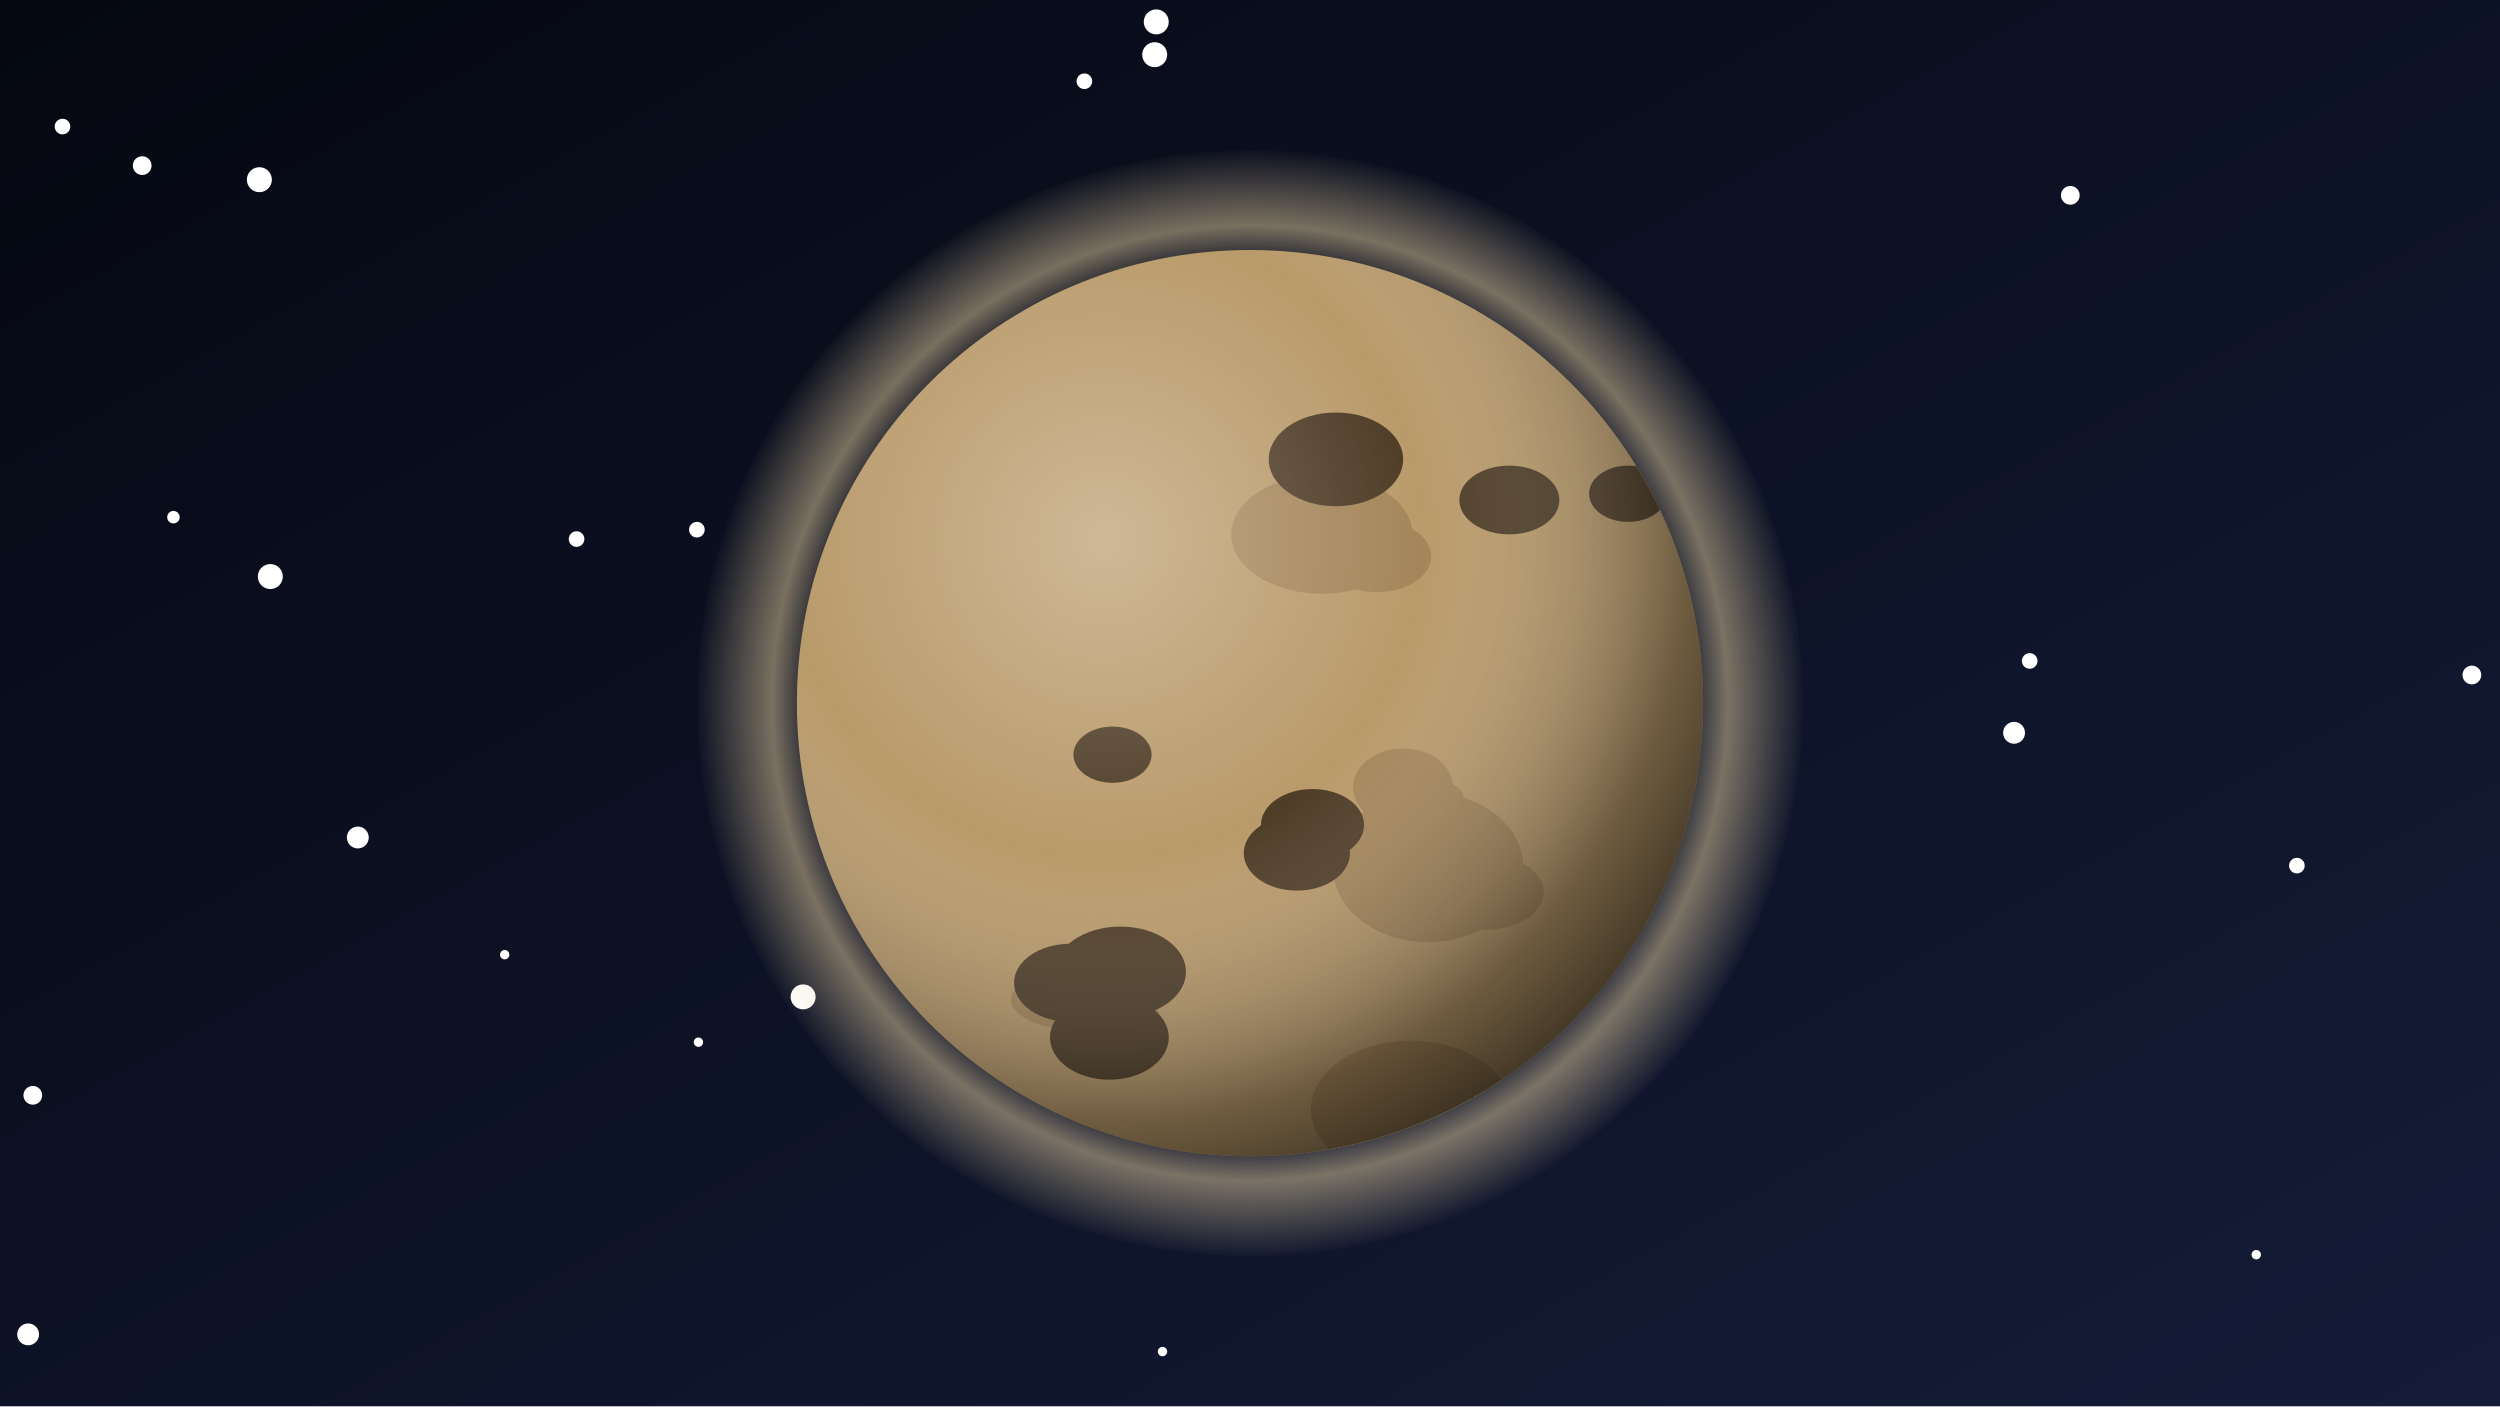
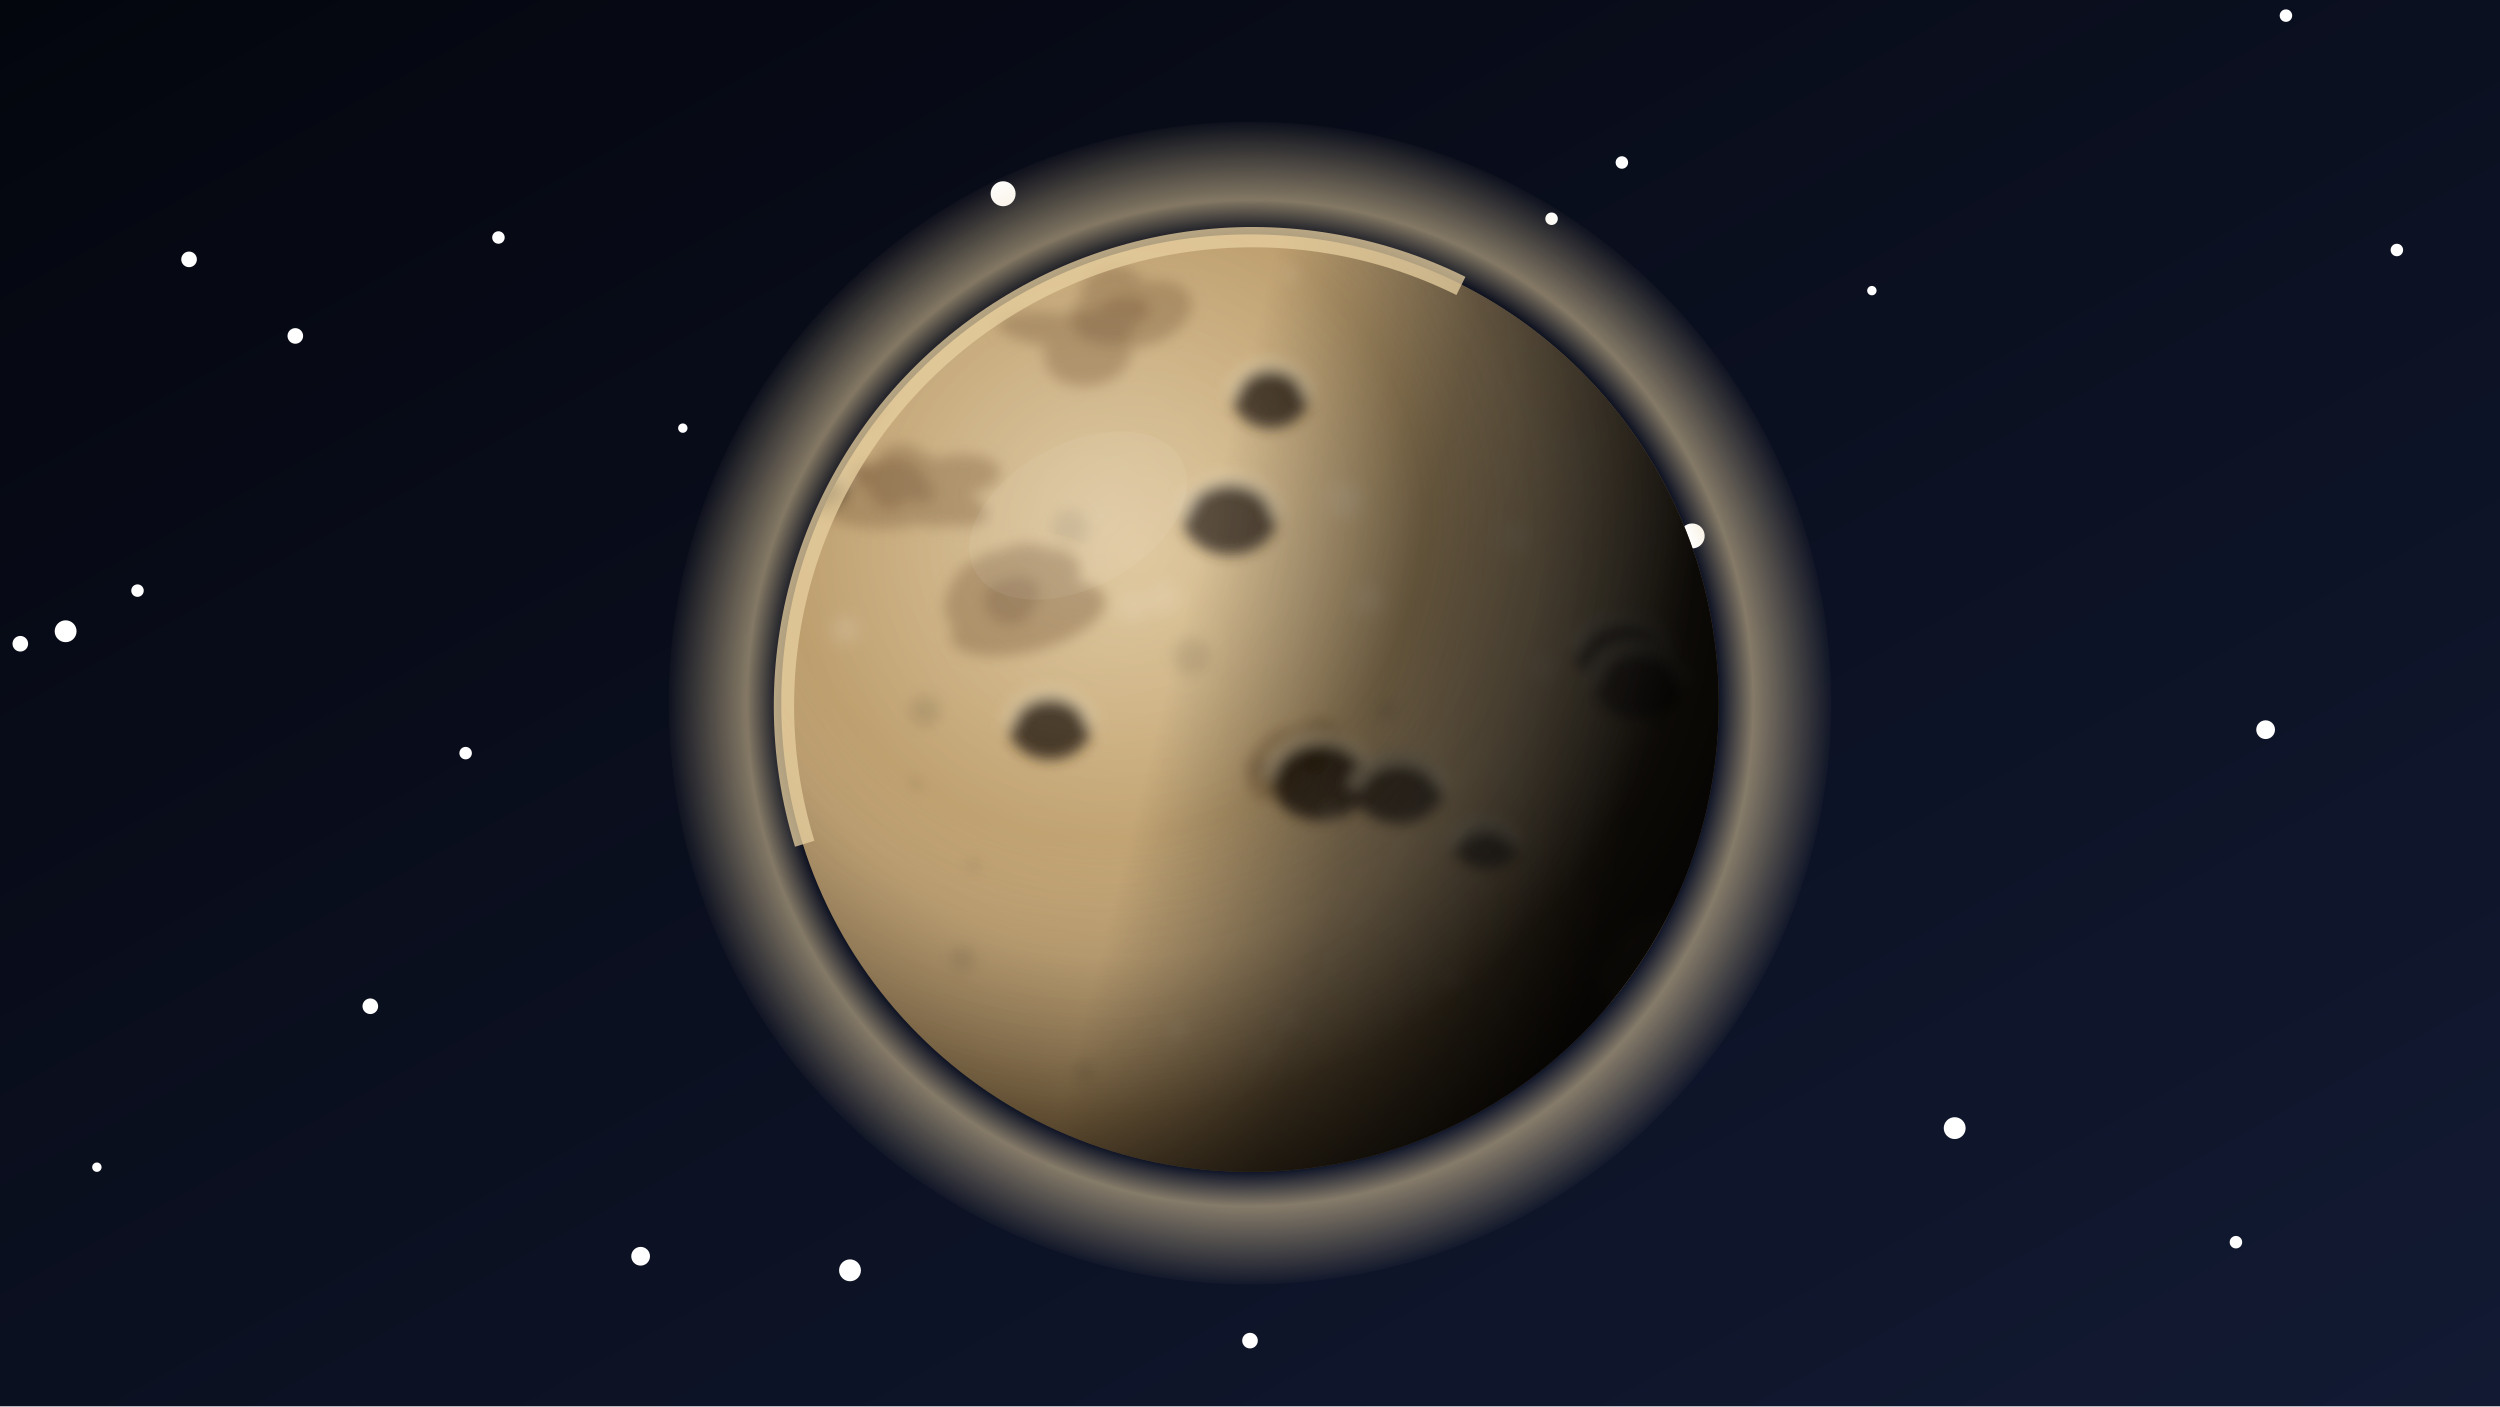
<svg xmlns="http://www.w3.org/2000/svg" viewBox="0 0 160 90" role="img" aria-label="Utapau">
  <style>.tw{animation:tw 3.6s ease-in-out infinite}@keyframes tw{50%{opacity:.2}}
.bob{animation:bob 3.4s ease-in-out infinite}@keyframes bob{50%{transform:translateY(-1.3px)}}
.blink{transform-box:fill-box;transform-origin:center;animation:blink 5s infinite}@keyframes blink{0%,93%,100%{transform:scaleY(1)}96%{transform:scaleY(.1)}}
.glow{animation:glow 1.3s ease-in-out infinite}@keyframes glow{50%{opacity:.72}}
.pulse{animation:pulse 4s ease-in-out infinite}@keyframes pulse{50%{opacity:.55}}
- @media (prefers-reduced-motion:reduce){*{animation:none!important}}.spin{animation:spin 26s linear infinite}.fast{animation-duration:15.6s}@keyframes spin{to{transform:translateX(-58px)}}.lava{animation:lava 2.6s ease-in-out infinite}@keyframes lava{50%{opacity:.35}}</style>
+ @media (prefers-reduced-motion:reduce){*{animation:none!important}}.spin{animation:spin 32s linear infinite}.fast{animation-duration:19.8s}@keyframes spin{to{transform:translateX(-60px)}}.lava{animation:lava 2.4s ease-in-out infinite}@keyframes lava{50%{opacity:.45}}</style>
  <defs>
    <linearGradient id="bg" x1="0" y1="0" x2="1" y2="1">
-       <stop offset="0" stop-color="#050812" />
-       <stop offset="1" stop-color="#141c38" />
+       <stop offset="0" stop-color="#04060e" />
+       <stop offset="1" stop-color="#121a33" />
    </linearGradient>
    <clipPath id="pc">
-       <circle cx="80" cy="45" r="29" />
+       <circle cx="80" cy="45" r="30" />
    </clipPath>
-     <radialGradient id="sh" cx=".34" cy=".32" r=".78">
-       <stop offset="0" stop-color="#fff" stop-opacity=".3" />
-       <stop offset=".45" stop-color="#fff" stop-opacity="0" />
-       <stop offset=".82" stop-color="#000" stop-opacity=".4" />
-       <stop offset="1" stop-color="#000" stop-opacity=".72" />
+     <radialGradient id="pbase" cx=".38" cy=".34" r=".78">
+       <stop offset="0" stop-color="#d8bc8a" />
+       <stop offset=".55" stop-color="#b99a6a" />
+       <stop offset="1" stop-color="#4e3a20" />
    </radialGradient>
+     <radialGradient id="shade" cx=".34" cy=".3" r=".82">
+       <stop offset="0" stop-color="#fff" stop-opacity=".22" />
+       <stop offset=".42" stop-color="#fff" stop-opacity="0" />
+       <stop offset=".78" stop-color="#000" stop-opacity=".25" />
+       <stop offset="1" stop-color="#000" stop-opacity=".7" />
+     </radialGradient>
+     <linearGradient id="term" x1="0" y1="0" x2="1" y2=".25">
+       <stop offset=".5" stop-color="#000" stop-opacity="0" />
+       <stop offset=".72" stop-color="#000" stop-opacity=".5" />
+       <stop offset="1" stop-color="#000" stop-opacity=".88" />
+     </linearGradient>
+     <linearGradient id="nightG" x1="0" y1="0" x2="1" y2=".25">
+       <stop offset=".55" stop-color="#000" />
+       <stop offset=".8" stop-color="#fff" />
+     </linearGradient>
+     <mask id="night">
+       <rect x="50" y="15" width="60" height="60" fill="url(#nightG)" />
+     </mask>
    <radialGradient id="atm" cx=".5" cy=".5" r=".5">
-       <stop offset=".78" stop-color="#e8d0a0" stop-opacity="0" />
-       <stop offset=".86" stop-color="#e8d0a0" stop-opacity=".5" />
+       <stop offset=".8" stop-color="#e8d0a0" stop-opacity="0" />
+       <stop offset=".86" stop-color="#e8d0a0" stop-opacity=".55" />
      <stop offset="1" stop-color="#e8d0a0" stop-opacity="0" />
    </radialGradient>
+     <filter id="soft" x="-10%" y="-10%" width="120%" height="120%">
+       <feGaussianBlur stdDeviation=".45" />
+     </filter>
+     <filter id="cloudF" x="-10%" y="-20%" width="120%" height="140%">
+       <feGaussianBlur stdDeviation="1" />
+     </filter>
+     <filter id="glowF" x="-30%" y="-30%" width="160%" height="160%">
+       <feGaussianBlur stdDeviation="1.3" />
+     </filter>
+     <g id="surf">
+       <ellipse cx="107.5" cy="63.8" rx="2.7" ry="2.9" fill="#a5865a" transform="rotate(-19 108.1 62.2)" />
+       <ellipse cx="106.5" cy="64.2" rx="2.3" ry="2.7" fill="#a5865a" transform="rotate(11 108.1 62.2)" />
+       <ellipse cx="109.5" cy="63.1" rx="4.2" ry="2.3" fill="#a5865a" transform="rotate(-12 108.1 62.2)" />
+       <ellipse cx="108.3" cy="60.3" rx="4.6" ry="2" fill="#a5865a" transform="rotate(-8 108.1 62.2)" />
+       <ellipse cx="111.9" cy="62.8" rx="2.2" ry="2.7" fill="#a5865a" transform="rotate(10 108.1 62.2)" />
+       <ellipse cx="108.7" cy="62.1" rx="2.4" ry="1.8" fill="#a5865a" transform="rotate(6 108.1 62.2)" />
+       <ellipse cx="106.5" cy="63.4" rx="4" ry="2.8" fill="#a5865a" transform="rotate(10 108.1 62.2)" />
+       <ellipse cx="109.5" cy="61.4" rx="2.3" ry="0.8" fill="#8f7048" transform="rotate(-17 109.5 61.4)" />
+       <ellipse cx="108.9" cy="61.5" rx="1.4" ry="1.2" fill="#8f7048" transform="rotate(3 109.5 61.4)" />
+       <ellipse cx="111.5" cy="61.9" rx="1.7" ry="1.1" fill="#8f7048" transform="rotate(9 109.5 61.4)" />
+       <ellipse cx="109.6" cy="61.7" rx="2.2" ry="1.3" fill="#8f7048" transform="rotate(8 109.5 61.4)" />
+       <ellipse cx="67.7" cy="21.5" rx="3.8" ry="1.1" fill="#a5865a" transform="rotate(7 70.6 20.6)" />
+       <ellipse cx="71.1" cy="19" rx="2.2" ry="2.1" fill="#a5865a" transform="rotate(9 70.6 20.6)" />
+       <ellipse cx="69.3" cy="22.4" rx="2.8" ry="2.1" fill="#a5865a" transform="rotate(-10 70.6 20.6)" />
+       <ellipse cx="72.4" cy="20.2" rx="2.5" ry="1.1" fill="#a5865a" transform="rotate(-6 70.6 20.6)" />
+       <ellipse cx="73.1" cy="20.9" rx="3.3" ry="2" fill="#a5865a" transform="rotate(-18 70.6 20.6)" />
+       <ellipse cx="72.6" cy="20.6" rx="2.4" ry="1.2" fill="#a5865a" transform="rotate(-9 70.6 20.6)" />
+       <ellipse cx="71.8" cy="20" rx="3.4" ry="1.3" fill="#a5865a" transform="rotate(-8 70.6 20.6)" />
+       <ellipse cx="70.9" cy="21.2" rx="1.7" ry="1" fill="#8f7048" transform="rotate(8 71.5 20.7)" />
+       <ellipse cx="70.1" cy="20.3" rx="1.6" ry="0.6" fill="#8f7048" transform="rotate(-5 71.5 20.7)" />
+       <ellipse cx="72" cy="20" rx="1.7" ry="1" fill="#8f7048" transform="rotate(-6 71.5 20.7)" />
+       <ellipse cx="70.3" cy="20.5" rx="1.5" ry="0.9" fill="#8f7048" transform="rotate(-17 71.5 20.7)" />
+       <ellipse cx="64.8" cy="38.7" rx="3" ry="1.9" fill="#a5865a" transform="rotate(10 64 38.3)" />
+       <ellipse cx="64" cy="38.2" rx="3.3" ry="1.8" fill="#a5865a" transform="rotate(-16 64 38.3)" />
+       <ellipse cx="65.7" cy="37.7" rx="3" ry="3" fill="#a5865a" transform="rotate(3 64 38.3)" />
+       <ellipse cx="65" cy="37.8" rx="4.5" ry="2.1" fill="#a5865a" transform="rotate(-18 64 38.3)" />
+       <ellipse cx="64.1" cy="38.2" rx="2.4" ry="2.2" fill="#a5865a" transform="rotate(20 64 38.3)" />
+       <ellipse cx="64.3" cy="38" rx="3" ry="2.7" fill="#a5865a" transform="rotate(-14 64 38.3)" />
+       <ellipse cx="65.4" cy="40" rx="5.1" ry="2.1" fill="#a5865a" transform="rotate(-15 64 38.3)" />
+       <ellipse cx="62.4" cy="38.3" rx="1.5" ry="1.6" fill="#8f7048" transform="rotate(9 63.6 38.2)" />
+       <ellipse cx="64.9" cy="37.5" rx="1.7" ry="0.9" fill="#8f7048" transform="rotate(-6 63.6 38.2)" />
+       <ellipse cx="63.3" cy="38" rx="1.9" ry="1.5" fill="#8f7048" transform="rotate(4 63.6 38.2)" />
+       <ellipse cx="63.1" cy="37.8" rx="2.3" ry="0.8" fill="#8f7048" transform="rotate(-2 63.6 38.2)" />
+       <ellipse cx="82.4" cy="48.5" rx="1.9" ry="1.2" fill="#a5865a" transform="rotate(-14 82.5 48.5)" />
+       <ellipse cx="81.7" cy="49.6" rx="1.6" ry="2" fill="#a5865a" transform="rotate(19 82.5 48.5)" />
+       <ellipse cx="84.6" cy="48.5" rx="1.6" ry="1.9" fill="#a5865a" transform="rotate(-17 82.5 48.5)" />
+       <ellipse cx="82.5" cy="48.5" rx="2" ry="1.8" fill="#a5865a" transform="rotate(18 82.5 48.5)" />
+       <ellipse cx="83.9" cy="49.1" rx="1.5" ry="1.2" fill="#a5865a" transform="rotate(12 82.5 48.5)" />
+       <ellipse cx="84.2" cy="48.2" rx="3.2" ry="2" fill="#a5865a" transform="rotate(11 82.5 48.5)" />
+       <ellipse cx="83" cy="48.8" rx="2.2" ry="1.8" fill="#a5865a" transform="rotate(-6 82.5 48.5)" />
+       <ellipse cx="83.3" cy="48.3" rx="1.4" ry="0.8" fill="#8f7048" transform="rotate(-9 83 48.6)" />
+       <ellipse cx="84" cy="48" rx="1.4" ry="0.6" fill="#8f7048" transform="rotate(-2 83 48.6)" />
+       <ellipse cx="83" cy="48.5" rx="0.9" ry="0.9" fill="#8f7048" transform="rotate(7 83 48.6)" />
+       <ellipse cx="82.4" cy="48.6" rx="0.9" ry="0.5" fill="#8f7048" transform="rotate(-12 83 48.6)" />
+       <ellipse cx="63.6" cy="38.2" rx="2.9" ry="2.7" fill="#a5865a" transform="rotate(-5 65.1 38.4)" />
+       <ellipse cx="65.5" cy="38.2" rx="2.6" ry="2.5" fill="#a5865a" transform="rotate(-4 65.1 38.4)" />
+       <ellipse cx="64.2" cy="37.9" rx="3" ry="2.3" fill="#a5865a" transform="rotate(-3 65.1 38.4)" />
+       <ellipse cx="65.1" cy="38.1" rx="2.4" ry="2.6" fill="#a5865a" transform="rotate(17 65.1 38.4)" />
+       <ellipse cx="65.1" cy="38.3" rx="3" ry="1.6" fill="#a5865a" transform="rotate(4 65.1 38.4)" />
+       <ellipse cx="65.4" cy="38.9" rx="3.8" ry="2.1" fill="#a5865a" transform="rotate(9 65.1 38.4)" />
+       <ellipse cx="64.7" cy="38.5" rx="4.3" ry="2.1" fill="#a5865a" transform="rotate(-9 65.1 38.4)" />
+       <ellipse cx="64.7" cy="38.4" rx="1.4" ry="1.2" fill="#8f7048" transform="rotate(12 64.6 38.5)" />
+       <ellipse cx="64.6" cy="38.7" rx="1.6" ry="1.3" fill="#8f7048" transform="rotate(13 64.6 38.5)" />
+       <ellipse cx="64.3" cy="38.3" rx="1.3" ry="1.3" fill="#8f7048" transform="rotate(-8 64.6 38.5)" />
+       <ellipse cx="65.2" cy="38.1" rx="1.5" ry="1.2" fill="#8f7048" transform="rotate(-8 64.6 38.5)" />
+       <ellipse cx="56.1" cy="31.2" rx="3.3" ry="1.7" fill="#a5865a" transform="rotate(-14 58.2 31.5)" />
+       <ellipse cx="61.4" cy="30.7" rx="2.7" ry="1.3" fill="#a5865a" transform="rotate(-5 58.2 31.5)" />
+       <ellipse cx="58.7" cy="30.9" rx="2.4" ry="2" fill="#a5865a" transform="rotate(15 58.2 31.5)" />
+       <ellipse cx="55.9" cy="32.6" rx="3.9" ry="1.4" fill="#a5865a" transform="rotate(5 58.2 31.5)" />
+       <ellipse cx="59.4" cy="31.8" rx="2.6" ry="1.6" fill="#a5865a" transform="rotate(12 58.2 31.5)" />
+       <ellipse cx="58" cy="30.4" rx="2" ry="2.1" fill="#a5865a" transform="rotate(-15 58.2 31.5)" />
+       <ellipse cx="60.6" cy="31.7" rx="2.8" ry="1.2" fill="#a5865a" transform="rotate(15 58.2 31.5)" />
+       <ellipse cx="58.7" cy="30.8" rx="1.2" ry="0.8" fill="#8f7048" transform="rotate(18 56.9 31.1)" />
+       <ellipse cx="57.4" cy="30.4" rx="1.8" ry="1.2" fill="#8f7048" transform="rotate(19 56.9 31.1)" />
+       <ellipse cx="55.8" cy="30.9" rx="1.7" ry="0.8" fill="#8f7048" transform="rotate(18 56.9 31.1)" />
+       <ellipse cx="56.9" cy="31.4" rx="1.3" ry="1.2" fill="#8f7048" transform="rotate(-17 56.9 31.1)" />
+       <ellipse cx="78.7" cy="33.1" rx="3" ry="2.4" fill="#3e2e1c" />
+       <path d="M75.7 33.1 A3 2.4 0 0 1 81.7 33.1" stroke="#e6d0a6" stroke-width=".7" fill="none" opacity=".7" />
+       <ellipse cx="95.1" cy="54" rx="2.1" ry="1.6" fill="#3e2e1c" />
+       <path d="M93 54 A2.1 1.6 0 0 1 97.1 54" stroke="#e6d0a6" stroke-width=".7" fill="none" opacity=".7" />
+       <ellipse cx="84.5" cy="49.9" rx="3.2" ry="2.6" fill="#3e2e1c" />
+       <path d="M81.2 49.9 A3.2 2.6 0 0 1 87.7 49.9" stroke="#e6d0a6" stroke-width=".7" fill="none" opacity=".7" />
+       <ellipse cx="51.7" cy="22.1" rx="2.7" ry="2.2" fill="#3e2e1c" />
+       <path d="M49 22.1 A2.7 2.2 0 0 1 54.4 22.1" stroke="#e6d0a6" stroke-width=".7" fill="none" opacity=".7" />
+       <ellipse cx="103.9" cy="41.6" rx="3.1" ry="2.5" fill="#3e2e1c" />
+       <path d="M100.8 41.6 A3.1 2.5 0 0 1 106.9 41.6" stroke="#e6d0a6" stroke-width=".7" fill="none" opacity=".7" />
+       <ellipse cx="89.5" cy="50.4" rx="2.9" ry="2.3" fill="#3e2e1c" />
+       <path d="M86.7 50.4 A2.9 2.3 0 0 1 92.4 50.4" stroke="#e6d0a6" stroke-width=".7" fill="none" opacity=".7" />
+       <ellipse cx="53.6" cy="25.2" rx="2.8" ry="2.3" fill="#3e2e1c" />
+       <path d="M50.8 25.2 A2.8 2.3 0 0 1 56.5 25.2" stroke="#e6d0a6" stroke-width=".7" fill="none" opacity=".7" />
+       <ellipse cx="67.2" cy="46.5" rx="2.6" ry="2.1" fill="#3e2e1c" />
+       <path d="M64.6 46.5 A2.6 2.1 0 0 1 69.8 46.5" stroke="#e6d0a6" stroke-width=".7" fill="none" opacity=".7" />
+       <ellipse cx="53.5" cy="25.1" rx="2" ry="1.6" fill="#3e2e1c" />
+       <path d="M51.4 25.1 A2 1.6 0 0 1 55.5 25.1" stroke="#e6d0a6" stroke-width=".7" fill="none" opacity=".7" />
+       <ellipse cx="104.8" cy="43.7" rx="2.8" ry="2.3" fill="#3e2e1c" />
+       <path d="M102 43.7 A2.8 2.3 0 0 1 107.7 43.7" stroke="#e6d0a6" stroke-width=".7" fill="none" opacity=".7" />
+       <ellipse cx="52.1" cy="31" rx="2.2" ry="1.7" fill="#3e2e1c" />
+       <path d="M49.9 31 A2.2 1.7 0 0 1 54.2 31" stroke="#e6d0a6" stroke-width=".7" fill="none" opacity=".7" />
+       <ellipse cx="81.3" cy="25.4" rx="2.4" ry="2" fill="#3e2e1c" />
+       <path d="M78.9 25.4 A2.4 2 0 0 1 83.7 25.4" stroke="#e6d0a6" stroke-width=".7" fill="none" opacity=".7" />
+       <circle cx="76.3" cy="32.2" r="0.5" fill="#fff" opacity="0.1" />
+       <circle cx="92.9" cy="62.6" r="0.7" fill="#fff" opacity="0.1" />
+       <circle cx="75.4" cy="65.9" r="0.5" fill="#fff" opacity="0.1" />
+       <circle cx="106.4" cy="64.4" r="0.9" fill="#000" opacity="0.1" />
+       <circle cx="68.5" cy="33.8" r="1.2" fill="#000" opacity="0.1" />
+       <circle cx="96.9" cy="34.4" r="1.1" fill="#fff" opacity="0.1" />
+       <circle cx="54.1" cy="40.3" r="1" fill="#fff" opacity="0.1" />
+       <circle cx="74.5" cy="38.3" r="1.1" fill="#fff" opacity="0.1" />
+       <circle cx="81.1" cy="67.3" r="0.3" fill="#fff" opacity="0.1" />
+       <circle cx="59.2" cy="45.5" r="1" fill="#000" opacity="0.1" />
+       <circle cx="107.6" cy="42.3" r="0.4" fill="#000" opacity="0.1" />
+       <circle cx="90.7" cy="16.2" r="1" fill="#fff" opacity="0.1" />
+       <circle cx="69.4" cy="68.6" r="0.6" fill="#000" opacity="0.1" />
+       <circle cx="87.6" cy="38.4" r="1" fill="#fff" opacity="0.1" />
+       <circle cx="82.6" cy="17.5" r="0.5" fill="#fff" opacity="0.1" />
+       <circle cx="80.7" cy="49.2" r="0.8" fill="#000" opacity="0.1" />
+       <circle cx="76.2" cy="42" r="1.2" fill="#000" opacity="0.1" />
+       <circle cx="65.1" cy="72.2" r="0.5" fill="#000" opacity="0.1" />
+       <circle cx="58.6" cy="50.2" r="0.4" fill="#000" opacity="0.1" />
+       <circle cx="85.1" cy="52" r="0.5" fill="#fff" opacity="0.1" />
+       <circle cx="86.1" cy="32" r="1.2" fill="#fff" opacity="0.1" />
+       <circle cx="62.3" cy="55.4" r="0.4" fill="#000" opacity="0.1" />
+       <circle cx="82.7" cy="65.3" r="0.5" fill="#fff" opacity="0.1" />
+       <circle cx="88.8" cy="45.5" r="0.6" fill="#000" opacity="0.1" />
+       <circle cx="98.8" cy="42.7" r="0.9" fill="#fff" opacity="0.1" />
+       <circle cx="108.5" cy="25.5" r="0.8" fill="#000" opacity="0.1" />
+       <circle cx="61.6" cy="61.4" r="0.8" fill="#000" opacity="0.1" />
+       <circle cx="84.2" cy="48.8" r="0.8" fill="#000" opacity="0.1" />
+       <circle cx="91.2" cy="74.8" r="0.4" fill="#000" opacity="0.1" />
+       <circle cx="72.5" cy="38.8" r="1" fill="#fff" opacity="0.1" />
+     </g>
  </defs>
  <rect width="160" height="90" fill="url(#bg)" />
-   <circle class="tw" cx="129.9" cy="42.3" r="0.5" fill="#fff" style="animation-delay:-2.3s" />
-   <circle class="tw" cx="69.4" cy="5.2" r="0.5" fill="#fff" style="animation-delay:-3.8s" />
-   <circle class="tw" cx="97.2" cy="27.9" r="0.6" fill="#fff" style="animation-delay:-1.6s" />
-   <circle class="tw" cx="32.3" cy="61.1" r="0.3" fill="#fff" style="animation-delay:-1.9s" />
-   <circle class="tw" cx="81" cy="49.3" r="0.6" fill="#fff" style="animation-delay:-2.7s" />
-   <circle class="tw" cx="9.1" cy="10.6" r="0.6" fill="#fff" style="animation-delay:-2s" />
-   <circle class="tw" cx="44.6" cy="33.9" r="0.5" fill="#fff" style="animation-delay:-0.1s" />
-   <circle class="tw" cx="4" cy="8.1" r="0.5" fill="#fff" style="animation-delay:-1s" />
-   <circle class="tw" cx="11.1" cy="33.1" r="0.4" fill="#fff" style="animation-delay:-0.9s" />
-   <circle class="tw" cx="36.9" cy="34.5" r="0.5" fill="#fff" style="animation-delay:-3.6s" />
-   <circle class="tw" cx="128.9" cy="46.9" r="0.7" fill="#fff" style="animation-delay:-1.7s" />
-   <circle class="tw" cx="74.4" cy="86.5" r="0.3" fill="#fff" style="animation-delay:-2.6s" />
-   <circle class="tw" cx="1.8" cy="85.4" r="0.7" fill="#fff" style="animation-delay:-0.4s" />
-   <circle class="tw" cx="16.6" cy="11.5" r="0.8" fill="#fff" style="animation-delay:-1.8s" />
-   <circle class="tw" cx="73.9" cy="3.5" r="0.8" fill="#fff" style="animation-delay:-3.1s" />
-   <circle class="tw" cx="147" cy="55.4" r="0.5" fill="#fff" style="animation-delay:-0.3s" />
-   <circle class="tw" cx="51.4" cy="63.8" r="0.8" fill="#fff" style="animation-delay:-2.4s" />
-   <circle class="tw" cx="44.7" cy="66.7" r="0.3" fill="#fff" style="animation-delay:-1.9s" />
-   <circle class="tw" cx="82.3" cy="26.6" r="0.3" fill="#fff" style="animation-delay:-1.7s" />
-   <circle class="tw" cx="22.9" cy="53.6" r="0.7" fill="#fff" style="animation-delay:-3s" />
-   <circle class="tw" cx="158.2" cy="43.2" r="0.6" fill="#fff" style="animation-delay:-1.7s" />
-   <circle class="tw" cx="74" cy="1.4" r="0.8" fill="#fff" style="animation-delay:-2.3s" />
-   <circle class="tw" cx="17.3" cy="36.9" r="0.8" fill="#fff" style="animation-delay:-1.5s" />
-   <circle class="tw" cx="144.4" cy="80.3" r="0.3" fill="#fff" style="animation-delay:-1.8s" />
-   <circle class="tw" cx="132.5" cy="12.5" r="0.6" fill="#fff" style="animation-delay:-3s" />
-   <circle class="tw" cx="2.1" cy="70.1" r="0.6" fill="#fff" style="animation-delay:-1.5s" />
-   <circle class="pulse" cx="80" cy="45" r="35.38" fill="url(#atm)" />
-   <circle cx="80" cy="45" r="29" fill="#b99a6a" />
+   <circle class="tw" cx="99.2" cy="30.9" r="0.4" fill="#fff" style="animation-delay:-3.1s" />
+   <circle class="tw" cx="143.1" cy="79.5" r="0.4" fill="#fff" style="animation-delay:-1.1s" />
+   <circle class="tw" cx="23.7" cy="64.4" r="0.5" fill="#fff" style="animation-delay:-2.9s" />
+   <circle class="tw" cx="41" cy="80.4" r="0.6" fill="#fff" style="animation-delay:-3.1s" />
+   <circle class="tw" cx="90.8" cy="53.8" r="0.6" fill="#fff" style="animation-delay:-1.6s" />
+   <circle class="tw" cx="103.8" cy="10.4" r="0.4" fill="#fff" style="animation-delay:-2.8s" />
+   <circle class="tw" cx="29.8" cy="48.2" r="0.4" fill="#fff" style="animation-delay:-2.7s" />
+   <circle class="tw" cx="108.3" cy="34.3" r="0.8" fill="#fff" style="animation-delay:-3s" />
+   <circle class="tw" cx="8.8" cy="37.8" r="0.4" fill="#fff" style="animation-delay:-1.1s" />
+   <circle class="tw" cx="1.3" cy="41.2" r="0.5" fill="#fff" style="animation-delay:-0.4s" />
+   <circle class="tw" cx="91.2" cy="48.3" r="0.3" fill="#fff" style="animation-delay:-1.2s" />
+   <circle class="tw" cx="43.7" cy="27.4" r="0.3" fill="#fff" style="animation-delay:-2.9s" />
+   <circle class="tw" cx="119.8" cy="18.6" r="0.3" fill="#fff" style="animation-delay:-2.7s" />
+   <circle class="tw" cx="80" cy="85.8" r="0.5" fill="#fff" style="animation-delay:-2.5s" />
+   <circle class="tw" cx="4.2" cy="40.4" r="0.7" fill="#fff" style="animation-delay:-2.9s" />
+   <circle class="tw" cx="125.1" cy="72.2" r="0.7" fill="#fff" style="animation-delay:-1.9s" />
+   <circle class="tw" cx="146.3" cy="1" r="0.4" fill="#fff" style="animation-delay:-1.8s" />
+   <circle class="tw" cx="81.3" cy="36.1" r="0.5" fill="#fff" style="animation-delay:-3.1s" />
+   <circle class="tw" cx="12.1" cy="16.6" r="0.5" fill="#fff" style="animation-delay:-3.2s" />
+   <circle class="tw" cx="18.9" cy="21.5" r="0.5" fill="#fff" style="animation-delay:-1.5s" />
+   <circle class="tw" cx="64.2" cy="12.4" r="0.8" fill="#fff" style="animation-delay:-4s" />
+   <circle class="tw" cx="145" cy="46.7" r="0.6" fill="#fff" style="animation-delay:-2.9s" />
+   <circle class="tw" cx="105" cy="42.3" r="0.7" fill="#fff" style="animation-delay:-2.9s" />
+   <circle class="tw" cx="153.4" cy="16" r="0.4" fill="#fff" style="animation-delay:-0.2s" />
+   <circle class="tw" cx="6.2" cy="74.7" r="0.3" fill="#fff" style="animation-delay:-0.9s" />
+   <circle class="tw" cx="99.3" cy="14" r="0.4" fill="#fff" style="animation-delay:-0.7s" />
+   <circle class="tw" cx="67.8" cy="25.8" r="0.6" fill="#fff" style="animation-delay:-1.8s" />
+   <circle class="tw" cx="54.4" cy="81.3" r="0.7" fill="#fff" style="animation-delay:-3.2s" />
+   <circle class="tw" cx="71.4" cy="26.4" r="0.7" fill="#fff" style="animation-delay:-3.7s" />
+   <circle class="tw" cx="31.9" cy="15.2" r="0.4" fill="#fff" style="animation-delay:-3.4s" />
+   <circle class="pulse" cx="80" cy="45" r="37.2" fill="url(#atm)" />
+   <circle cx="80" cy="45" r="30" fill="url(#pbase)" />
  <g clip-path="url(#pc)">
-     <g class="spin">
-       <g transform="translate(-58 0)">
-         <ellipse cx="90.3" cy="71" rx="6.4" ry="4.4" fill="#a5865a" />
-         <ellipse cx="94.2" cy="72.6" rx="3.9" ry="2.6" fill="#a5865a" />
-         <ellipse cx="69" cy="64" rx="4.3" ry="1.9" fill="#a5865a" />
-         <ellipse cx="71.6" cy="65.1" rx="2.6" ry="1.7" fill="#a5865a" />
-         <ellipse cx="91.4" cy="55.5" rx="6.1" ry="4.8" fill="#a5865a" />
-         <ellipse cx="95.1" cy="57.1" rx="3.7" ry="2.4" fill="#a5865a" />
-         <ellipse cx="89.8" cy="50.4" rx="3.2" ry="2.5" fill="#a5865a" />
-         <ellipse cx="91.8" cy="51.2" rx="1.9" ry="1.3" fill="#a5865a" />
-         <ellipse cx="84.6" cy="34.2" rx="5.8" ry="3.8" fill="#a5865a" />
-         <ellipse cx="88.1" cy="35.6" rx="3.5" ry="2.3" fill="#a5865a" />
-         <ellipse cx="84" cy="52.8" rx="3.3" ry="2.3" fill="#4e3c26" />
-         <ellipse cx="71.2" cy="48.3" rx="2.5" ry="1.8" fill="#4e3c26" />
-         <ellipse cx="85.5" cy="29.4" rx="4.3" ry="3" fill="#4e3c26" />
-         <ellipse cx="96.6" cy="32" rx="3.2" ry="2.2" fill="#4e3c26" />
-         <ellipse cx="104.2" cy="31.6" rx="2.5" ry="1.8" fill="#4e3c26" />
-         <ellipse cx="83" cy="54.6" rx="3.4" ry="2.4" fill="#4e3c26" />
-         <ellipse cx="71" cy="66.4" rx="3.8" ry="2.7" fill="#4e3c26" />
-         <ellipse cx="68.5" cy="62.9" rx="3.6" ry="2.5" fill="#4e3c26" />
-         <ellipse cx="71.7" cy="62.2" rx="4.2" ry="2.9" fill="#4e3c26" />
-       </g>
-       <ellipse cx="90.3" cy="71" rx="6.4" ry="4.4" fill="#a5865a" />
-       <ellipse cx="94.2" cy="72.6" rx="3.9" ry="2.6" fill="#a5865a" />
-       <ellipse cx="69" cy="64" rx="4.3" ry="1.9" fill="#a5865a" />
-       <ellipse cx="71.6" cy="65.1" rx="2.6" ry="1.7" fill="#a5865a" />
-       <ellipse cx="91.4" cy="55.5" rx="6.1" ry="4.8" fill="#a5865a" />
-       <ellipse cx="95.1" cy="57.1" rx="3.7" ry="2.4" fill="#a5865a" />
-       <ellipse cx="89.8" cy="50.4" rx="3.2" ry="2.5" fill="#a5865a" />
-       <ellipse cx="91.8" cy="51.2" rx="1.9" ry="1.3" fill="#a5865a" />
-       <ellipse cx="84.6" cy="34.2" rx="5.8" ry="3.8" fill="#a5865a" />
-       <ellipse cx="88.1" cy="35.6" rx="3.5" ry="2.3" fill="#a5865a" />
-       <ellipse cx="84" cy="52.8" rx="3.3" ry="2.3" fill="#4e3c26" />
-       <ellipse cx="71.2" cy="48.3" rx="2.5" ry="1.8" fill="#4e3c26" />
-       <ellipse cx="85.5" cy="29.4" rx="4.3" ry="3" fill="#4e3c26" />
-       <ellipse cx="96.6" cy="32" rx="3.2" ry="2.2" fill="#4e3c26" />
-       <ellipse cx="104.2" cy="31.6" rx="2.5" ry="1.8" fill="#4e3c26" />
-       <ellipse cx="83" cy="54.6" rx="3.4" ry="2.4" fill="#4e3c26" />
-       <ellipse cx="71" cy="66.4" rx="3.8" ry="2.7" fill="#4e3c26" />
-       <ellipse cx="68.5" cy="62.9" rx="3.6" ry="2.5" fill="#4e3c26" />
-       <ellipse cx="71.7" cy="62.2" rx="4.2" ry="2.9" fill="#4e3c26" />
-       <g transform="translate(58 0)">
-         <ellipse cx="90.3" cy="71" rx="6.4" ry="4.4" fill="#a5865a" />
-         <ellipse cx="94.2" cy="72.6" rx="3.9" ry="2.6" fill="#a5865a" />
-         <ellipse cx="69" cy="64" rx="4.3" ry="1.9" fill="#a5865a" />
-         <ellipse cx="71.6" cy="65.1" rx="2.6" ry="1.7" fill="#a5865a" />
-         <ellipse cx="91.4" cy="55.5" rx="6.1" ry="4.8" fill="#a5865a" />
-         <ellipse cx="95.1" cy="57.1" rx="3.7" ry="2.4" fill="#a5865a" />
-         <ellipse cx="89.8" cy="50.4" rx="3.2" ry="2.5" fill="#a5865a" />
-         <ellipse cx="91.8" cy="51.2" rx="1.9" ry="1.3" fill="#a5865a" />
-         <ellipse cx="84.6" cy="34.2" rx="5.8" ry="3.8" fill="#a5865a" />
-         <ellipse cx="88.1" cy="35.6" rx="3.5" ry="2.3" fill="#a5865a" />
-         <ellipse cx="84" cy="52.8" rx="3.3" ry="2.3" fill="#4e3c26" />
-         <ellipse cx="71.2" cy="48.3" rx="2.5" ry="1.8" fill="#4e3c26" />
-         <ellipse cx="85.5" cy="29.4" rx="4.3" ry="3" fill="#4e3c26" />
-         <ellipse cx="96.6" cy="32" rx="3.2" ry="2.2" fill="#4e3c26" />
-         <ellipse cx="104.2" cy="31.6" rx="2.5" ry="1.8" fill="#4e3c26" />
-         <ellipse cx="83" cy="54.6" rx="3.4" ry="2.4" fill="#4e3c26" />
-         <ellipse cx="71" cy="66.4" rx="3.8" ry="2.7" fill="#4e3c26" />
-         <ellipse cx="68.5" cy="62.9" rx="3.6" ry="2.5" fill="#4e3c26" />
-         <ellipse cx="71.7" cy="62.2" rx="4.2" ry="2.9" fill="#4e3c26" />
+     <g filter="url(#soft)">
+       <g class="spin">
+         <use href="#surf" x="-60" />
+         <use href="#surf" />
+         <use href="#surf" x="60" />
      </g>
    </g>
+     <rect x="50" y="15" width="60" height="60" fill="url(#term)" />
+     <circle cx="80" cy="45" r="30" fill="url(#shade)" />
+     <ellipse cx="69" cy="33" rx="7.5" ry="4.6" fill="#ffffff" opacity="0.06" transform="rotate(-28 69 33)" />
  </g>
-   <circle cx="80" cy="45" r="29" fill="url(#sh)" />
+   <path d="M51.5 54 A30 30 0 0 1 93.5 18.3" stroke="#e8d0a0" stroke-width="1.3" fill="none" opacity=".75" />
</svg>
